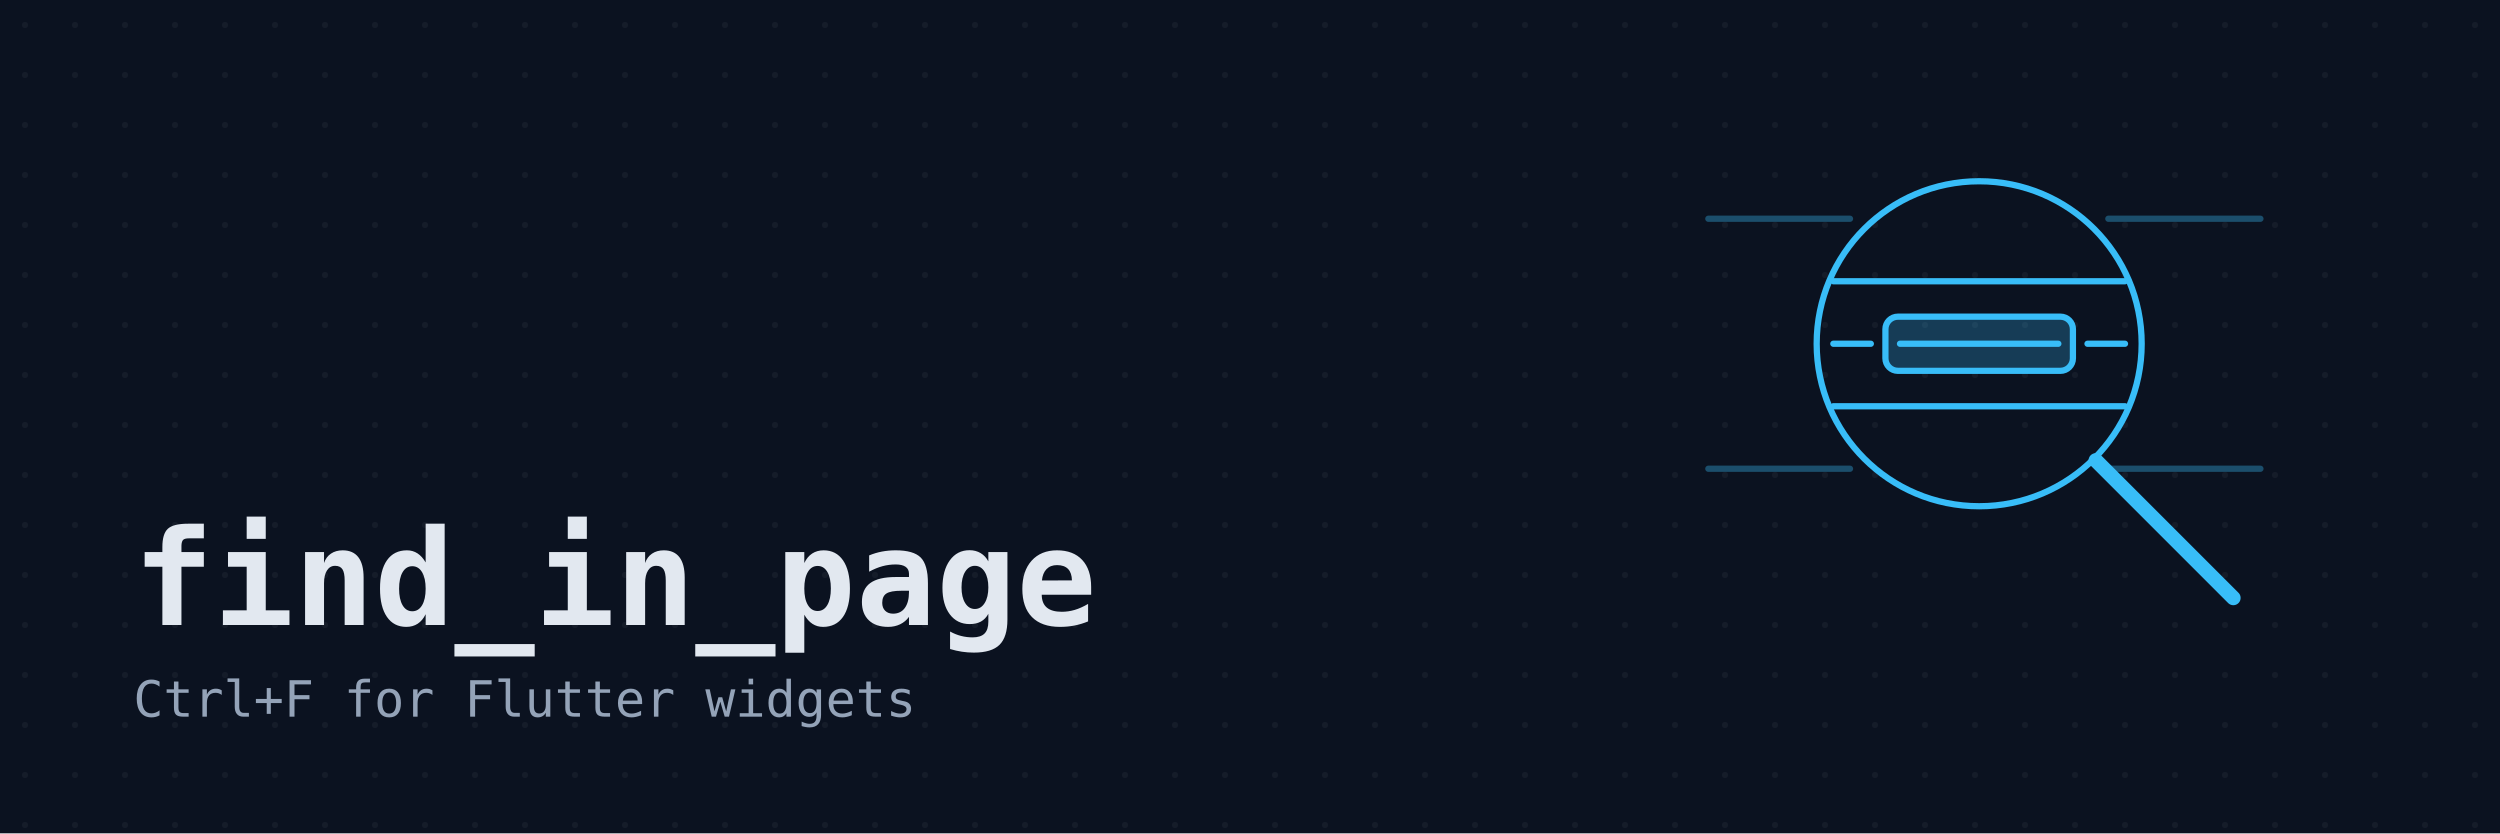
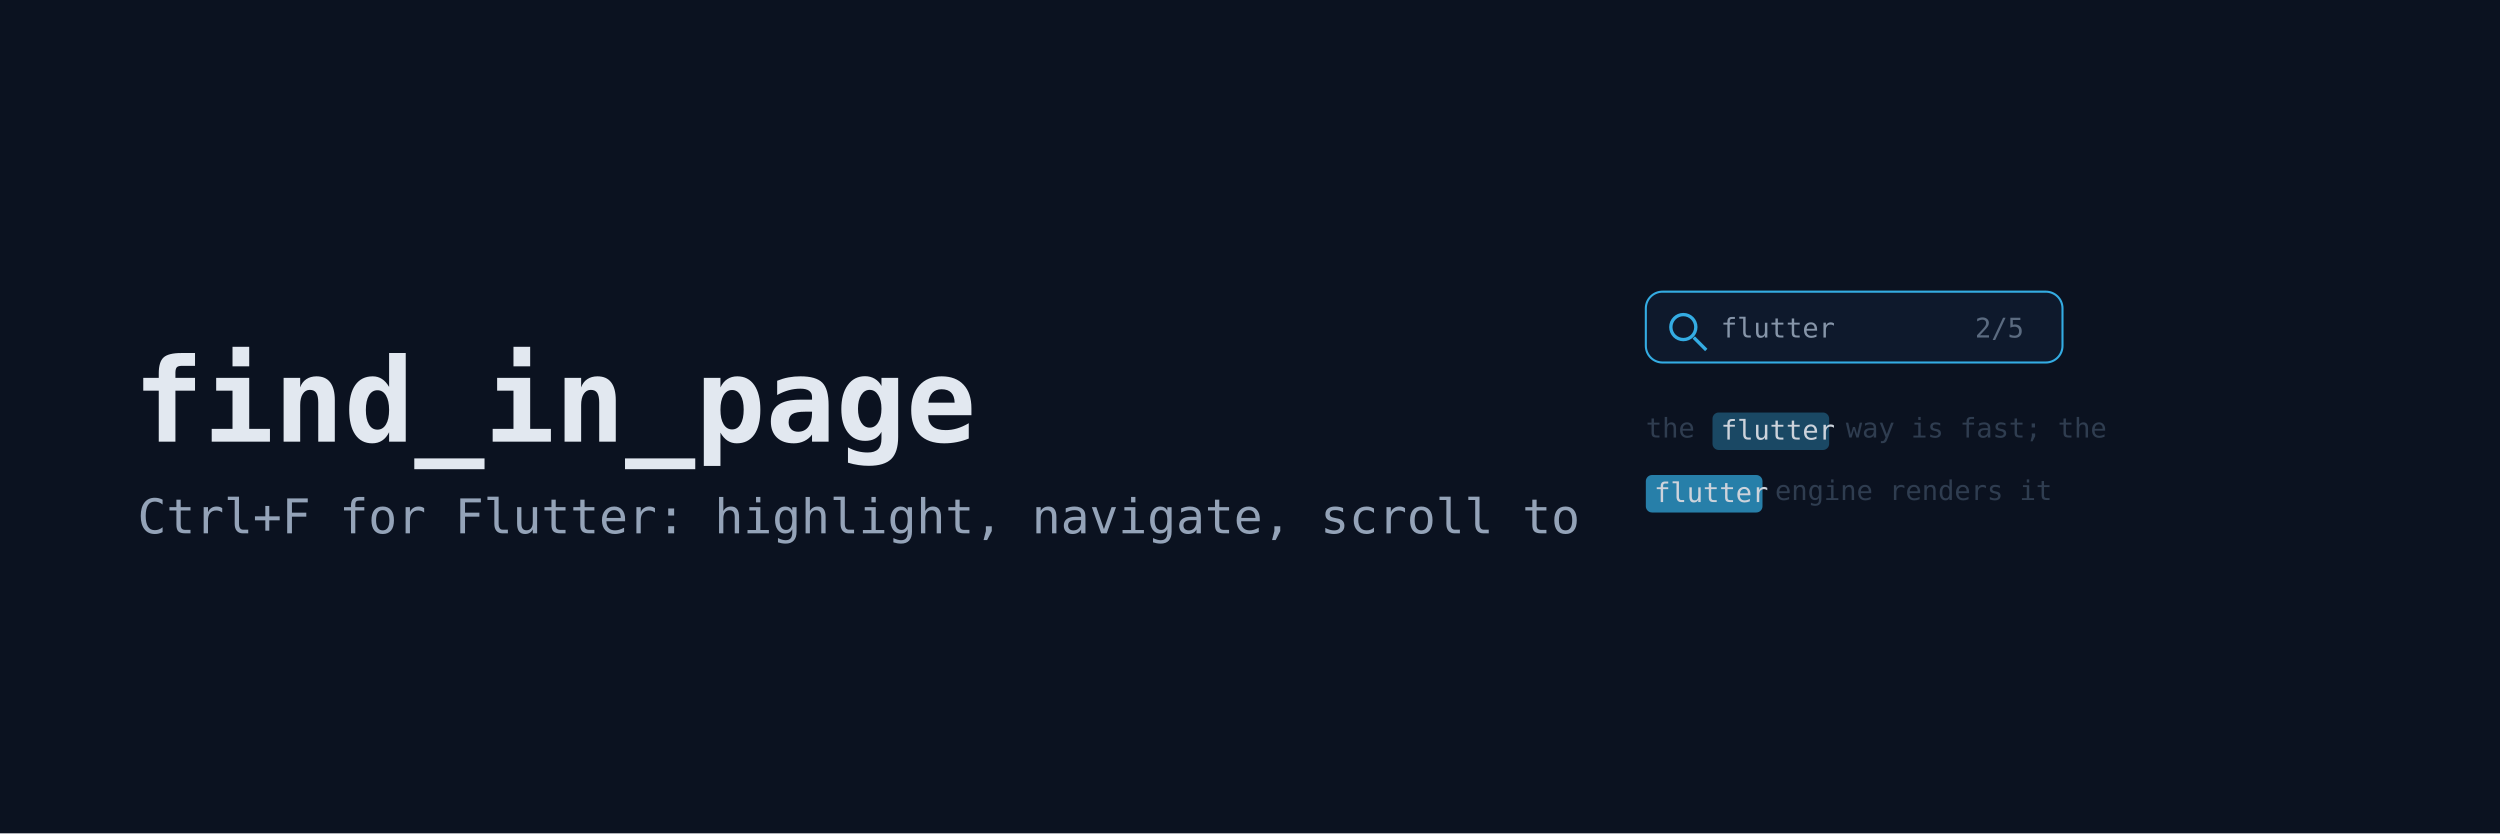
- <svg xmlns="http://www.w3.org/2000/svg" width="1200" height="400" viewBox="0 0 1200 400">
-   <defs>
-     <pattern id="dots" width="24" height="24" patternUnits="userSpaceOnUse">
-       <circle cx="12" cy="12" r="1.5" fill="#E2E8F0" opacity="0.05" />
-     </pattern>
-     <clipPath id="lens">
-       <circle cx="950" cy="165" r="78" />
-     </clipPath>
-   </defs>
+ <svg xmlns="http://www.w3.org/2000/svg" width="1200" height="400" viewBox="0 0 1200 400" font-family="Menlo, monospace">
  <rect width="1200" height="400" fill="#0B1220" />
-   <rect width="1200" height="400" fill="url(#dots)" />
-   <g stroke="#38BDF8" stroke-width="3" fill="none" stroke-linecap="round">
-     <g opacity="0.35">
-       <line x1="820" y1="105" x2="888" y2="105" />
-       <line x1="1012" y1="105" x2="1085" y2="105" />
-       <line x1="820" y1="225" x2="888" y2="225" />
-       <line x1="1012" y1="225" x2="1085" y2="225" />
-     </g>
-     <g clip-path="url(#lens)">
-       <line x1="880" y1="135" x2="1020" y2="135" />
-       <line x1="880" y1="195" x2="1020" y2="195" />
-     </g>
-     <rect x="905" y="152" width="90" height="26" rx="6" fill="#38BDF8" fill-opacity="0.25" />
-     <line x1="880" y1="165" x2="898" y2="165" />
-     <line x1="912" y1="165" x2="988" y2="165" />
-     <line x1="1002" y1="165" x2="1020" y2="165" />
-     <circle cx="950" cy="165" r="78" />
-     <line x1="1006" y1="221" x2="1072" y2="287" stroke-width="7" />
+   <g opacity="0.9" font-size="13">
+     <rect x="790" y="140" width="200" height="34" rx="8" fill="#0E1A2E" stroke="#38BDF8" />
+     <circle cx="808" cy="157" r="6" fill="none" stroke="#38BDF8" stroke-width="1.6" />
+     <path d="M813 162 l6 6" stroke="#38BDF8" stroke-width="1.6" />
+     <text x="826" y="162" fill="#94A3B8">flutter</text>
+     <text x="948" y="162" fill="#64748B">2/5</text>
+     <text x="790" y="210" fill="#334155">the</text>
+     <rect x="822" y="198" width="56" height="18" rx="3" fill="#38BDF8" opacity="0.35" />
+     <text x="826" y="211" fill="#E2E8F0">flutter</text>
+     <text x="886" y="210" fill="#334155">way is fast; the</text>
+     <rect x="790" y="228" width="56" height="18" rx="3" fill="#38BDF8" opacity="0.7" />
+     <text x="794" y="241" fill="#E2E8F0">flutter</text>
+     <text x="852" y="240" fill="#334155">engine renders it</text>
  </g>
-   <text x="64" y="300" font-family="Menlo, 'DejaVu Sans Mono', monospace" font-size="64" font-weight="bold" fill="#E2E8F0">find_in_page</text>
-   <text x="64" y="344" font-family="Menlo, 'DejaVu Sans Mono', monospace" font-size="24" fill="#94A3B8">Ctrl+F for Flutter widgets</text>
+   <text x="64" y="212" font-size="56" font-weight="bold" fill="#E2E8F0">find_in_page</text>
+   <text x="66" y="256" font-size="23" fill="#94A3B8">Ctrl+F for Flutter: highlight, navigate, scroll to</text>
</svg>
